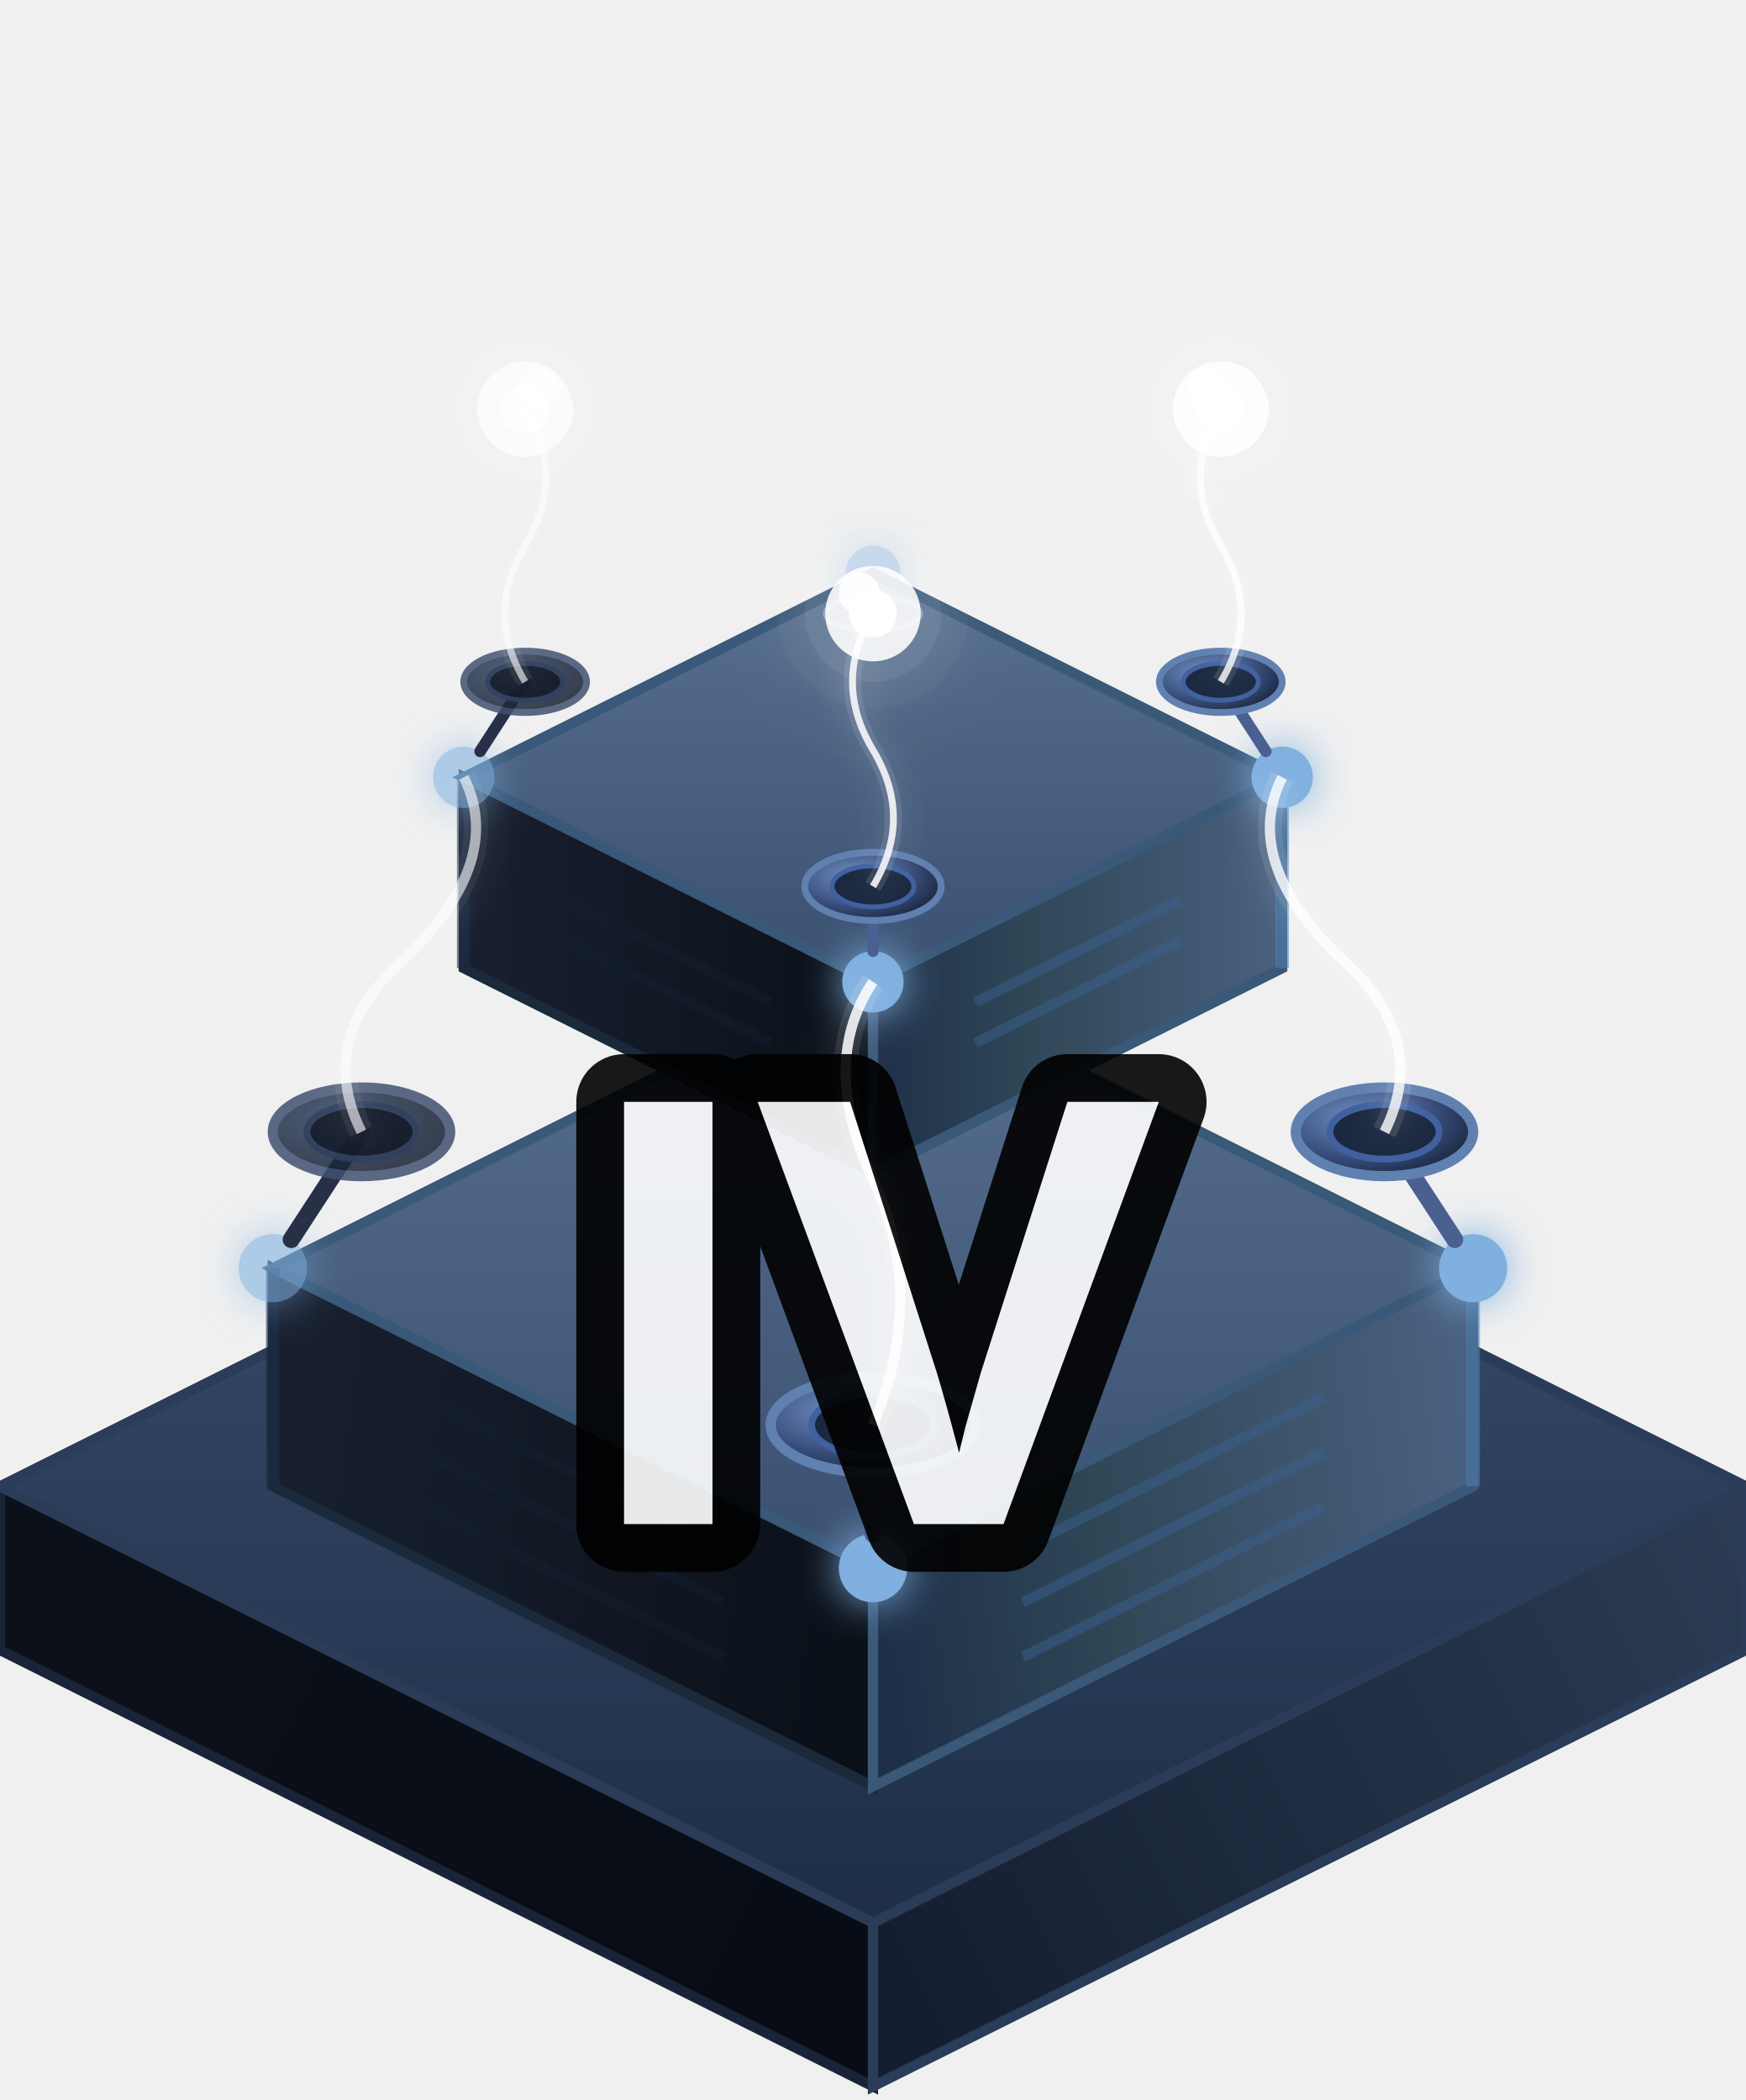
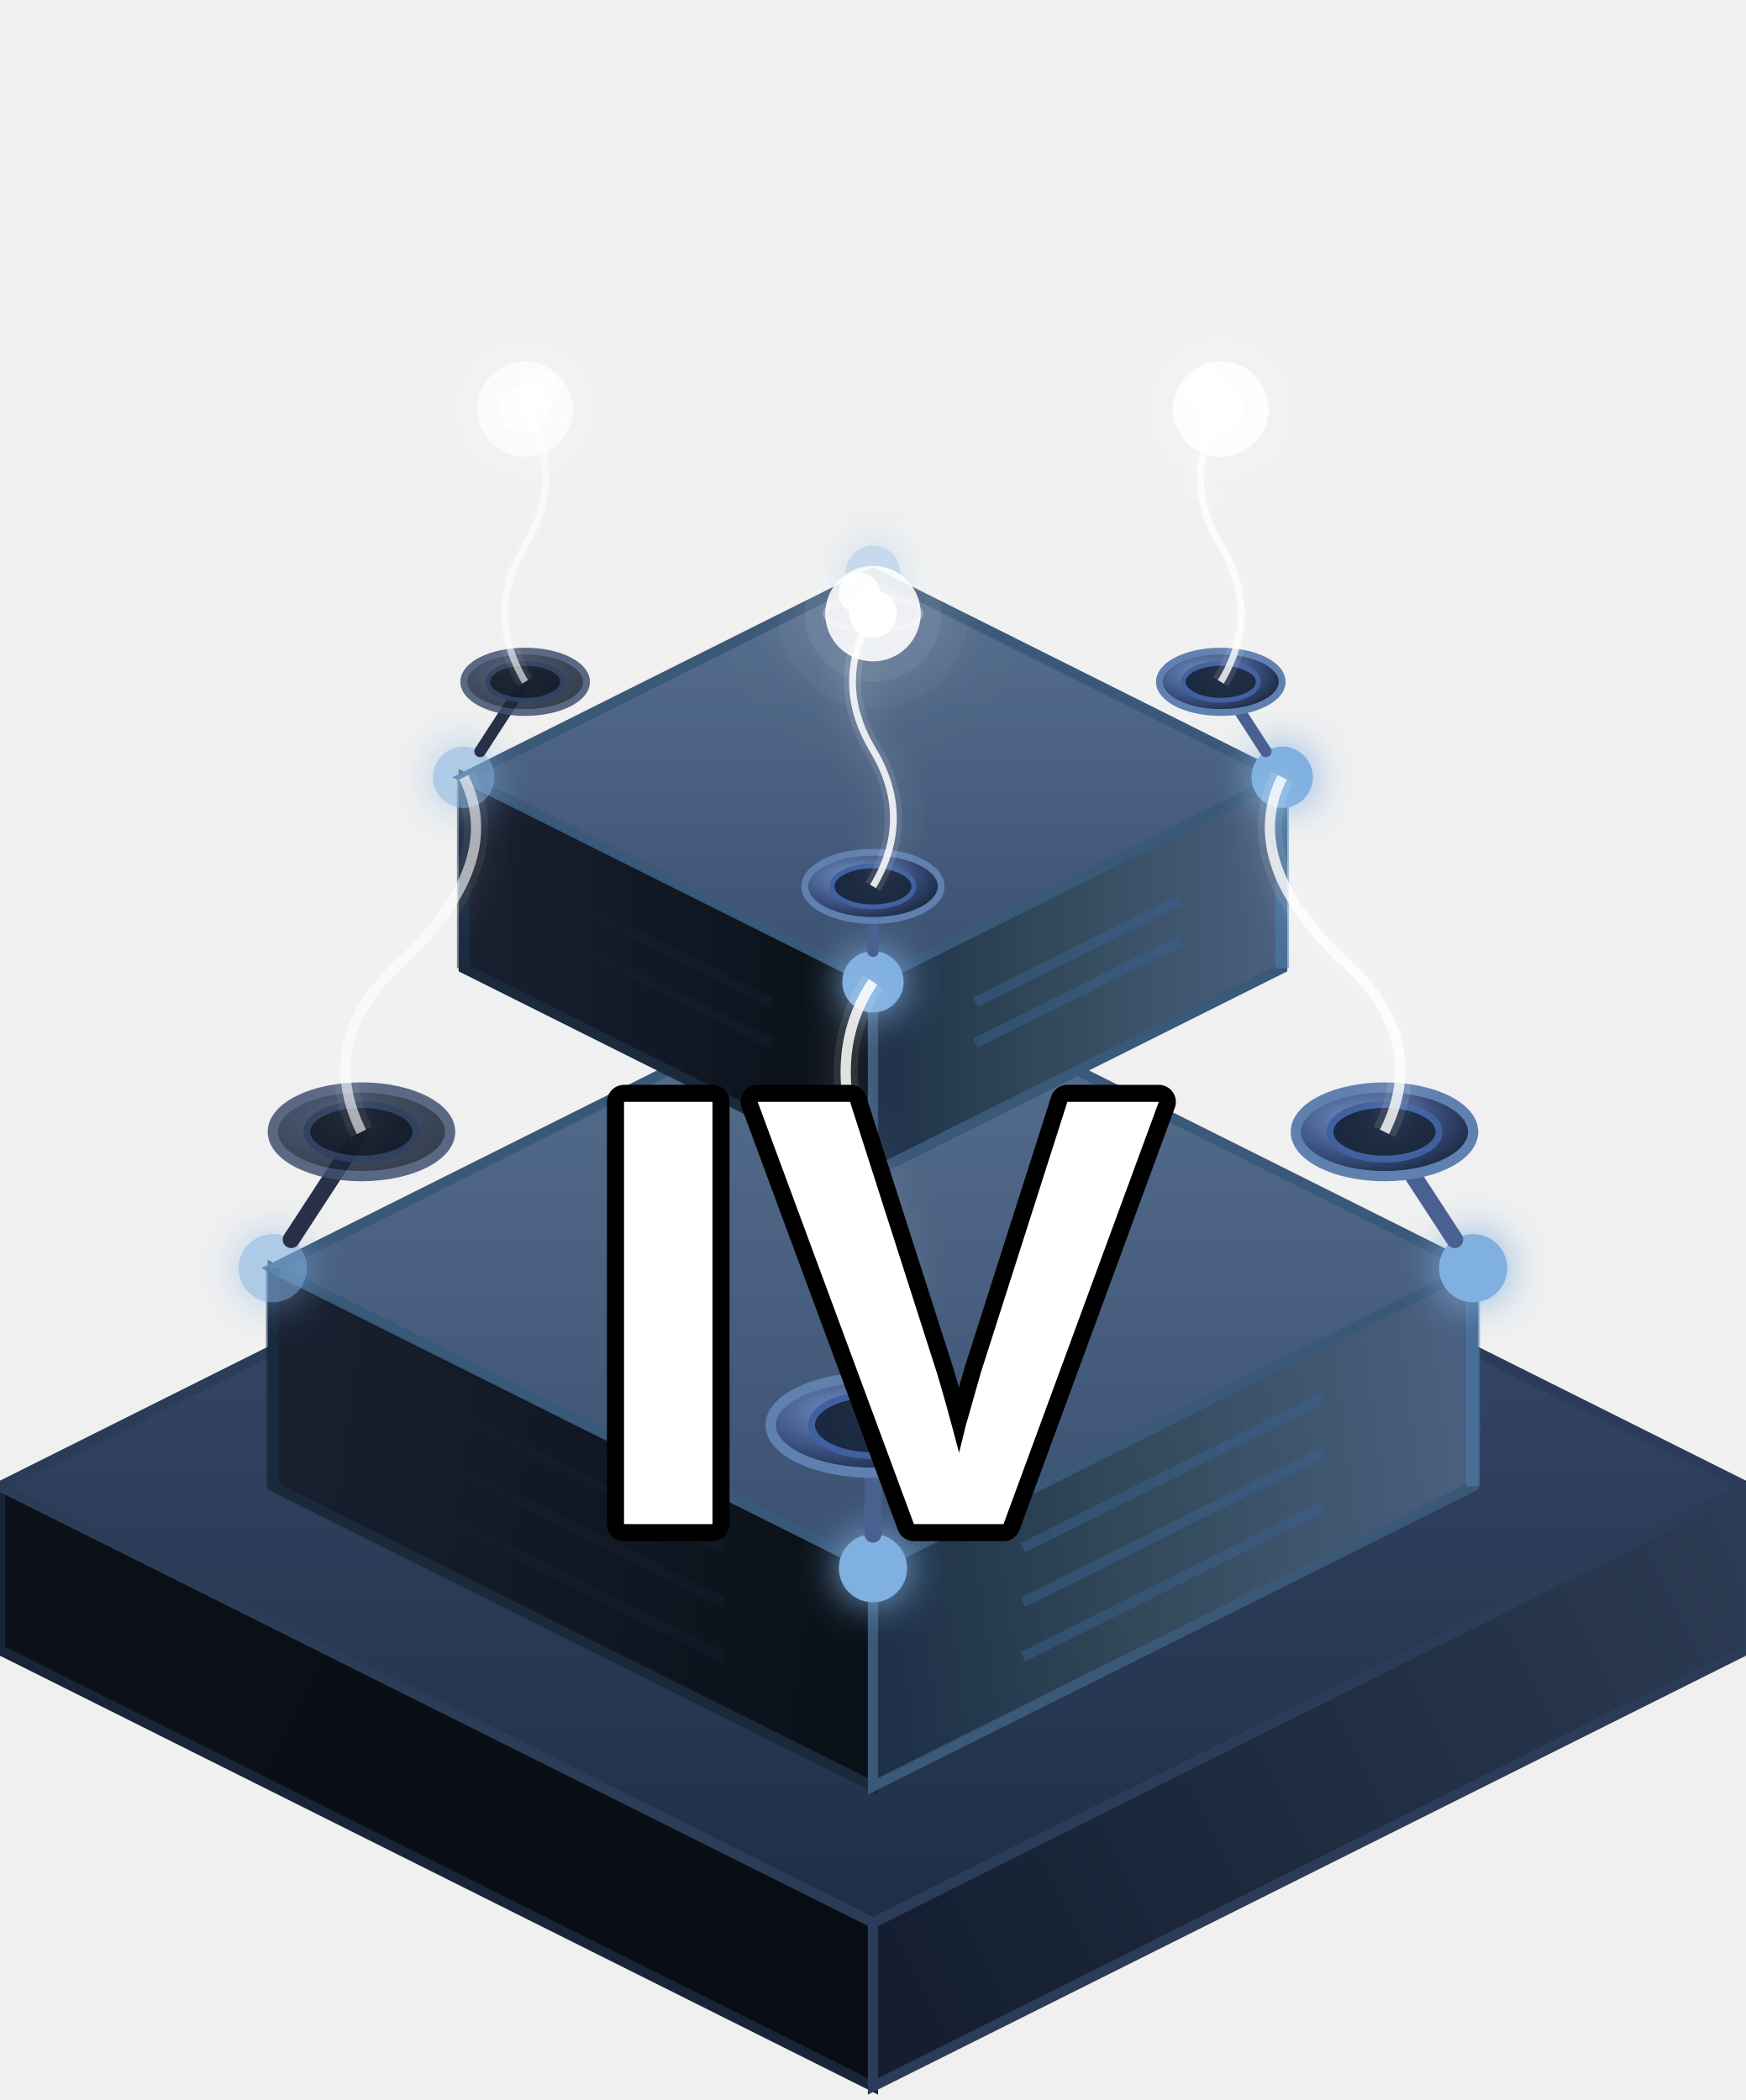
<svg xmlns="http://www.w3.org/2000/svg" viewBox="-128 -178 256 308" width="256" height="308">
  <defs>
    <linearGradient id="fR" gradientUnits="userSpaceOnUse" x1="128" y1="40" x2="0" y2="104">
      <stop offset="0%" stop-color="#2c3c54" />
      <stop offset="100%" stop-color="#141e30" />
    </linearGradient>
    <linearGradient id="fL" gradientUnits="userSpaceOnUse" x1="-128" y1="40" x2="0" y2="104">
      <stop offset="0%" stop-color="#0c1018" />
      <stop offset="100%" stop-color="#080c14" />
    </linearGradient>
    <linearGradient id="fT" gradientUnits="userSpaceOnUse" x1="0" y1="-24" x2="0" y2="104">
      <stop offset="0%" stop-color="#3c5070" />
      <stop offset="100%" stop-color="#1e2e48" />
    </linearGradient>
    <linearGradient id="bR" gradientUnits="userSpaceOnUse" x1="88" y1="4" x2="0" y2="16">
      <stop offset="0%" stop-color="#4a6080" />
      <stop offset="60%" stop-color="#304858" />
      <stop offset="100%" stop-color="#1e3048" />
    </linearGradient>
    <linearGradient id="bL" gradientUnits="userSpaceOnUse" x1="-88" y1="4" x2="0" y2="16">
      <stop offset="0%" stop-color="#182030" />
      <stop offset="100%" stop-color="#0a1018" />
    </linearGradient>
    <linearGradient id="bT" gradientUnits="userSpaceOnUse" x1="0" y1="-72" x2="0" y2="16">
      <stop offset="0%" stop-color="#587090" />
      <stop offset="100%" stop-color="#3a5070" />
    </linearGradient>
    <filter id="glow" x="-60%" y="-60%" width="220%" height="220%">
      <feGaussianBlur stdDeviation="3" result="b" />
      <feMerge>
        <feMergeNode in="b" />
        <feMergeNode in="SourceGraphic" />
      </feMerge>
    </filter>
    <filter id="beamglow" x="-80%" y="-80%" width="260%" height="260%">
      <feGaussianBlur stdDeviation="2.5" result="b" />
      <feMerge>
        <feMergeNode in="b" />
        <feMergeNode in="SourceGraphic" />
      </feMerge>
    </filter>
    <filter id="sphereglow" x="-100%" y="-100%" width="300%" height="300%">
      <feGaussianBlur stdDeviation="5" result="b" />
      <feMerge>
        <feMergeNode in="b" />
        <feMergeNode in="SourceGraphic" />
      </feMerge>
    </filter>
    <linearGradient id="t3R" gradientUnits="userSpaceOnUse" x1="60" y1="-36" x2="0" y2="-36">
      <stop offset="0%" stop-color="#4a6080" />
      <stop offset="60%" stop-color="#304858" />
      <stop offset="100%" stop-color="#1e3048" />
    </linearGradient>
    <linearGradient id="t3L" gradientUnits="userSpaceOnUse" x1="-60" y1="-36" x2="0" y2="-36">
      <stop offset="0%" stop-color="#182030" />
      <stop offset="100%" stop-color="#0a1018" />
    </linearGradient>
    <linearGradient id="t3T" gradientUnits="userSpaceOnUse" x1="0" y1="-94" x2="0" y2="-34">
      <stop offset="0%" stop-color="#587090" />
      <stop offset="100%" stop-color="#3a5070" />
    </linearGradient>
    <radialGradient id="dishFaceR" cx="35%" cy="35%" r="70%">
      <stop offset="0%" stop-color="#7090c0" />
      <stop offset="60%" stop-color="#3a5080" />
      <stop offset="100%" stop-color="#1a2840" />
    </radialGradient>
    <radialGradient id="dishFaceL" cx="35%" cy="35%" r="70%">
      <stop offset="0%" stop-color="#304060" />
      <stop offset="100%" stop-color="#141e30" />
    </radialGradient>
  </defs>
  <polygon points="-128,64 0,128 0,104 -128,40" fill="url(#fL)" stroke="#1a2438" stroke-width="1.5" />
  <polygon points="128,64 0,128 0,104 128,40" fill="url(#fR)" stroke="#2a3c58" stroke-width="1.5" />
  <polygon points="0,-24 128,40 0,104 -128,40" fill="url(#fT)" stroke="#2a3c58" stroke-width="1.5" />
  <g transform="translate(0, 36)">
    <polygon points="-88,4 0,48 0,16 -88,-28" fill="url(#bL)" stroke="#1a2a3a" stroke-width="1.5" />
    <polygon points="88,4 0,48 0,16 88,-28" fill="url(#bR)" stroke="#3a5878" stroke-width="1.5" />
    <circle cx="0" cy="-72" r="5" fill="#80b0e0" filter="url(#glow)" opacity="0.45" />
    <polygon points="0,-72 88,-28 0,16 -88,-28" fill="url(#bT)" stroke="#3a5878" stroke-width="1.5" />
    <line x1="88" y1="4" x2="88" y2="-28" stroke="#5080b0" stroke-width="2" opacity="0.55" />
    <line x1="66" y1="7" x2="22" y2="29" stroke="#3a6090" stroke-width="1.5" opacity="0.5" />
    <line x1="66" y1="-1" x2="22" y2="21" stroke="#3a6090" stroke-width="1.5" opacity="0.5" />
    <line x1="66" y1="-9" x2="22" y2="13" stroke="#3a6090" stroke-width="1.5" opacity="0.5" />
    <line x1="-88" y1="4" x2="-88" y2="-28" stroke="#1a2840" stroke-width="2" opacity="0.55" />
    <line x1="-66" y1="7" x2="-22" y2="29" stroke="#142030" stroke-width="1.5" opacity="0.4" />
    <line x1="-66" y1="-1" x2="-22" y2="21" stroke="#142030" stroke-width="1.5" opacity="0.4" />
    <line x1="-66" y1="-9" x2="-22" y2="13" stroke="#142030" stroke-width="1.5" opacity="0.4" />
    <circle cx="88" cy="-28" r="5" fill="#80b0e0" filter="url(#glow)" />
    <circle cx="-88" cy="-28" r="5" fill="#80b0e0" filter="url(#glow)" opacity="0.6" />
    <circle cx="0" cy="16" r="5" fill="#80b0e0" filter="url(#glow)" />
  </g>
  <line x1="0" y1="-41" x2="0" y2="-59" stroke="#4a6090" stroke-width="2.5" stroke-linecap="round" />
  <ellipse cx="0" cy="-59" rx="15" ry="7" fill="url(#dishFaceR)" stroke="#6080b0" stroke-width="1.5" />
  <ellipse cx="0" cy="-59" rx="9" ry="4.5" fill="#1a2840" stroke="#4060a0" stroke-width="1" />
  <line x1="85.3" y1="3.8" x2="75" y2="-12" stroke="#4a6090" stroke-width="2.5" stroke-linecap="round" />
  <ellipse cx="75" cy="-12" rx="13" ry="6.5" fill="url(#dishFaceR)" stroke="#6080b0" stroke-width="1.5" />
  <ellipse cx="75" cy="-12" rx="8" ry="4" fill="#1a2840" stroke="#4060a0" stroke-width="1" />
  <line x1="-85.3" y1="3.8" x2="-75" y2="-12" stroke="#283048" stroke-width="2.5" stroke-linecap="round" />
  <ellipse cx="-75" cy="-12" rx="13" ry="6.5" fill="url(#dishFaceL)" stroke="#405070" stroke-width="1.5" opacity="0.85" />
  <ellipse cx="-75" cy="-12" rx="8" ry="4" fill="#101826" stroke="#304060" stroke-width="1" opacity="0.85" />
  <line x1="0" y1="47" x2="0" y2="31" stroke="#4a6090" stroke-width="2.5" stroke-linecap="round" />
  <ellipse cx="0" cy="31" rx="15" ry="7" fill="url(#dishFaceR)" stroke="#6080b0" stroke-width="1.5" />
  <ellipse cx="0" cy="31" rx="9" ry="4.5" fill="#1a2840" stroke="#4060a0" stroke-width="1" />
  <polygon points="-60,-36 0,-6 0,-34 -60,-64" fill="url(#t3L)" stroke="#1a2a3a" stroke-width="1.5" />
  <line x1="-60" y1="-64" x2="-60" y2="-36" stroke="#1a2840" stroke-width="2" opacity="0.55" />
  <line x1="-45" y1="-46" x2="-15" y2="-31" stroke="#142030" stroke-width="1.5" opacity="0.4" />
  <line x1="-45" y1="-40" x2="-15" y2="-25" stroke="#142030" stroke-width="1.5" opacity="0.4" />
  <polygon points="60,-36 0,-6 0,-34 60,-64" fill="url(#t3R)" stroke="#3a5878" stroke-width="1.5" />
  <line x1="60" y1="-64" x2="60" y2="-36" stroke="#5080b0" stroke-width="2" opacity="0.55" />
  <line x1="45" y1="-46" x2="15" y2="-31" stroke="#3a6090" stroke-width="1.5" opacity="0.5" />
  <line x1="45" y1="-40" x2="15" y2="-25" stroke="#3a6090" stroke-width="1.5" opacity="0.5" />
  <circle cx="0" cy="-94" r="4" fill="#80b0e0" filter="url(#glow)" opacity="0.45" />
  <polygon points="0,-94 60,-64 0,-34 -60,-64" fill="url(#t3T)" stroke="#3a5878" stroke-width="1.5" />
  <circle cx="60" cy="-64" r="4.5" fill="#80b0e0" filter="url(#glow)" />
  <circle cx="-60" cy="-64" r="4.5" fill="#80b0e0" filter="url(#glow)" opacity="0.6" />
  <circle cx="0" cy="-34" r="4.5" fill="#80b0e0" filter="url(#glow)" />
  <path d="M 75,-12 Q 82,-26 68,-38 Q 54,-52 60,-64" stroke="white" stroke-width="3.5" fill="none" opacity="0.15" filter="url(#beamglow)" />
  <path d="M 75,-12 Q 82,-26 68,-38 Q 54,-52 60,-64" stroke="white" stroke-width="1.5" fill="none" opacity="0.80" />
  <path d="M -75,-12 Q -82,-26 -68,-38 Q -54,-52 -60,-64" stroke="white" stroke-width="3.5" fill="none" opacity="0.10" filter="url(#beamglow)" />
  <path d="M -75,-12 Q -82,-26 -68,-38 Q -54,-52 -60,-64" stroke="white" stroke-width="1.5" fill="none" opacity="0.60" />
  <path d="M 0,31 Q 8,12 0,-5 Q -8,-22 0,-34" stroke="white" stroke-width="3.5" fill="none" opacity="0.15" filter="url(#beamglow)" />
  <path d="M 0,31 Q 8,12 0,-5 Q -8,-22 0,-34" stroke="white" stroke-width="1.5" fill="none" opacity="0.85" />
  <line x1="57.6" y1="-67.8" x2="51" y2="-78" stroke="#4a6090" stroke-width="1.7" stroke-linecap="round" />
  <ellipse cx="51" cy="-78" rx="9" ry="4.5" fill="url(#dishFaceR)" stroke="#6080b0" stroke-width="1" />
  <ellipse cx="51" cy="-78" rx="5.5" ry="2.7" fill="#1a2840" stroke="#4060a0" stroke-width="0.7" />
  <line x1="-57.6" y1="-67.8" x2="-51" y2="-78" stroke="#283048" stroke-width="1.7" stroke-linecap="round" />
  <ellipse cx="-51" cy="-78" rx="9" ry="4.5" fill="url(#dishFaceL)" stroke="#405070" stroke-width="1" opacity="0.85" />
  <ellipse cx="-51" cy="-78" rx="5.5" ry="2.7" fill="#101826" stroke="#304060" stroke-width="0.7" opacity="0.85" />
  <line x1="0" y1="-38.5" x2="0" y2="-48" stroke="#4a6090" stroke-width="1.7" stroke-linecap="round" />
  <ellipse cx="0" cy="-48" rx="10" ry="5" fill="url(#dishFaceR)" stroke="#6080b0" stroke-width="1" />
  <ellipse cx="0" cy="-48" rx="6" ry="3" fill="#1a2840" stroke="#4060a0" stroke-width="0.7" />
  <path d="M 51,-78 Q 57,-88 51,-98 Q 45,-108 51,-118" stroke="white" stroke-width="2.5" fill="none" opacity="0.15" filter="url(#beamglow)" />
  <path d="M 51,-78 Q 57,-88 51,-98 Q 45,-108 51,-118" stroke="white" stroke-width="1" fill="none" opacity="0.80" />
  <circle cx="51" cy="-118" r="14" fill="white" opacity="0.05" filter="url(#sphereglow)" />
  <circle cx="51" cy="-118" r="10" fill="white" opacity="0.10" filter="url(#glow)" />
  <circle cx="51" cy="-118" r="7" fill="white" opacity="0.88" />
  <circle cx="49" cy="-121" r="3" fill="white" opacity="0.95" />
  <circle cx="51" cy="-118" r="3.5" fill="white" />
  <ellipse cx="51" cy="-118" rx="7" ry="2.5" fill="none" stroke="white" stroke-width="0.7" opacity="0.30" />
  <path d="M -51,-78 Q -57,-88 -51,-98 Q -45,-108 -51,-118" stroke="white" stroke-width="2.5" fill="none" opacity="0.10" filter="url(#beamglow)" />
  <path d="M -51,-78 Q -57,-88 -51,-98 Q -45,-108 -51,-118" stroke="white" stroke-width="1" fill="none" opacity="0.60" />
  <circle cx="-51" cy="-118" r="14" fill="white" opacity="0.05" filter="url(#sphereglow)" />
  <circle cx="-51" cy="-118" r="10" fill="white" opacity="0.08" filter="url(#glow)" />
  <circle cx="-51" cy="-118" r="7" fill="white" opacity="0.70" />
  <circle cx="-49" cy="-121" r="3" fill="white" opacity="0.80" />
  <circle cx="-51" cy="-118" r="3.5" fill="white" opacity="0.80" />
  <ellipse cx="-51" cy="-118" rx="7" ry="2.5" fill="none" stroke="white" stroke-width="0.7" opacity="0.25" />
  <path d="M 0,-48 Q 6,-58 0,-68 Q -6,-78 0,-88" stroke="white" stroke-width="2.5" fill="none" opacity="0.15" filter="url(#beamglow)" />
  <path d="M 0,-48 Q 6,-58 0,-68 Q -6,-78 0,-88" stroke="white" stroke-width="1" fill="none" opacity="0.85" />
  <circle cx="0" cy="-88" r="14" fill="white" opacity="0.05" filter="url(#sphereglow)" />
  <circle cx="0" cy="-88" r="10" fill="white" opacity="0.10" filter="url(#glow)" />
  <circle cx="0" cy="-88" r="7" fill="white" opacity="0.88" />
  <circle cx="-2" cy="-91" r="3" fill="white" opacity="0.95" />
  <circle cx="0" cy="-88" r="3.5" fill="white" />
  <ellipse cx="0" cy="-88" rx="7" ry="2.5" fill="none" stroke="white" stroke-width="0.7" opacity="0.30" />
  <g>
-     <text x="0" y="20" font-family="'Arial Black', Arial, sans-serif" font-weight="900" font-size="90" text-anchor="middle" dominant-baseline="middle" stroke="#000000" stroke-width="14" stroke-linejoin="round" paint-order="stroke" fill="#ffffff" opacity="0.90">IV</text>
+     <text x="0" y="20" font-family="'Arial Black', Arial, sans-serif" font-weight="900" font-size="90" text-anchor="middle" dominant-baseline="middle" fill="none" stroke="#000000" stroke-width="5" stroke-linejoin="round">IV</text>
+     <text x="0" y="20" font-family="'Arial Black', Arial, sans-serif" font-weight="900" font-size="90" text-anchor="middle" dominant-baseline="middle" fill="#ffffff">IV</text>
  </g>
</svg>
